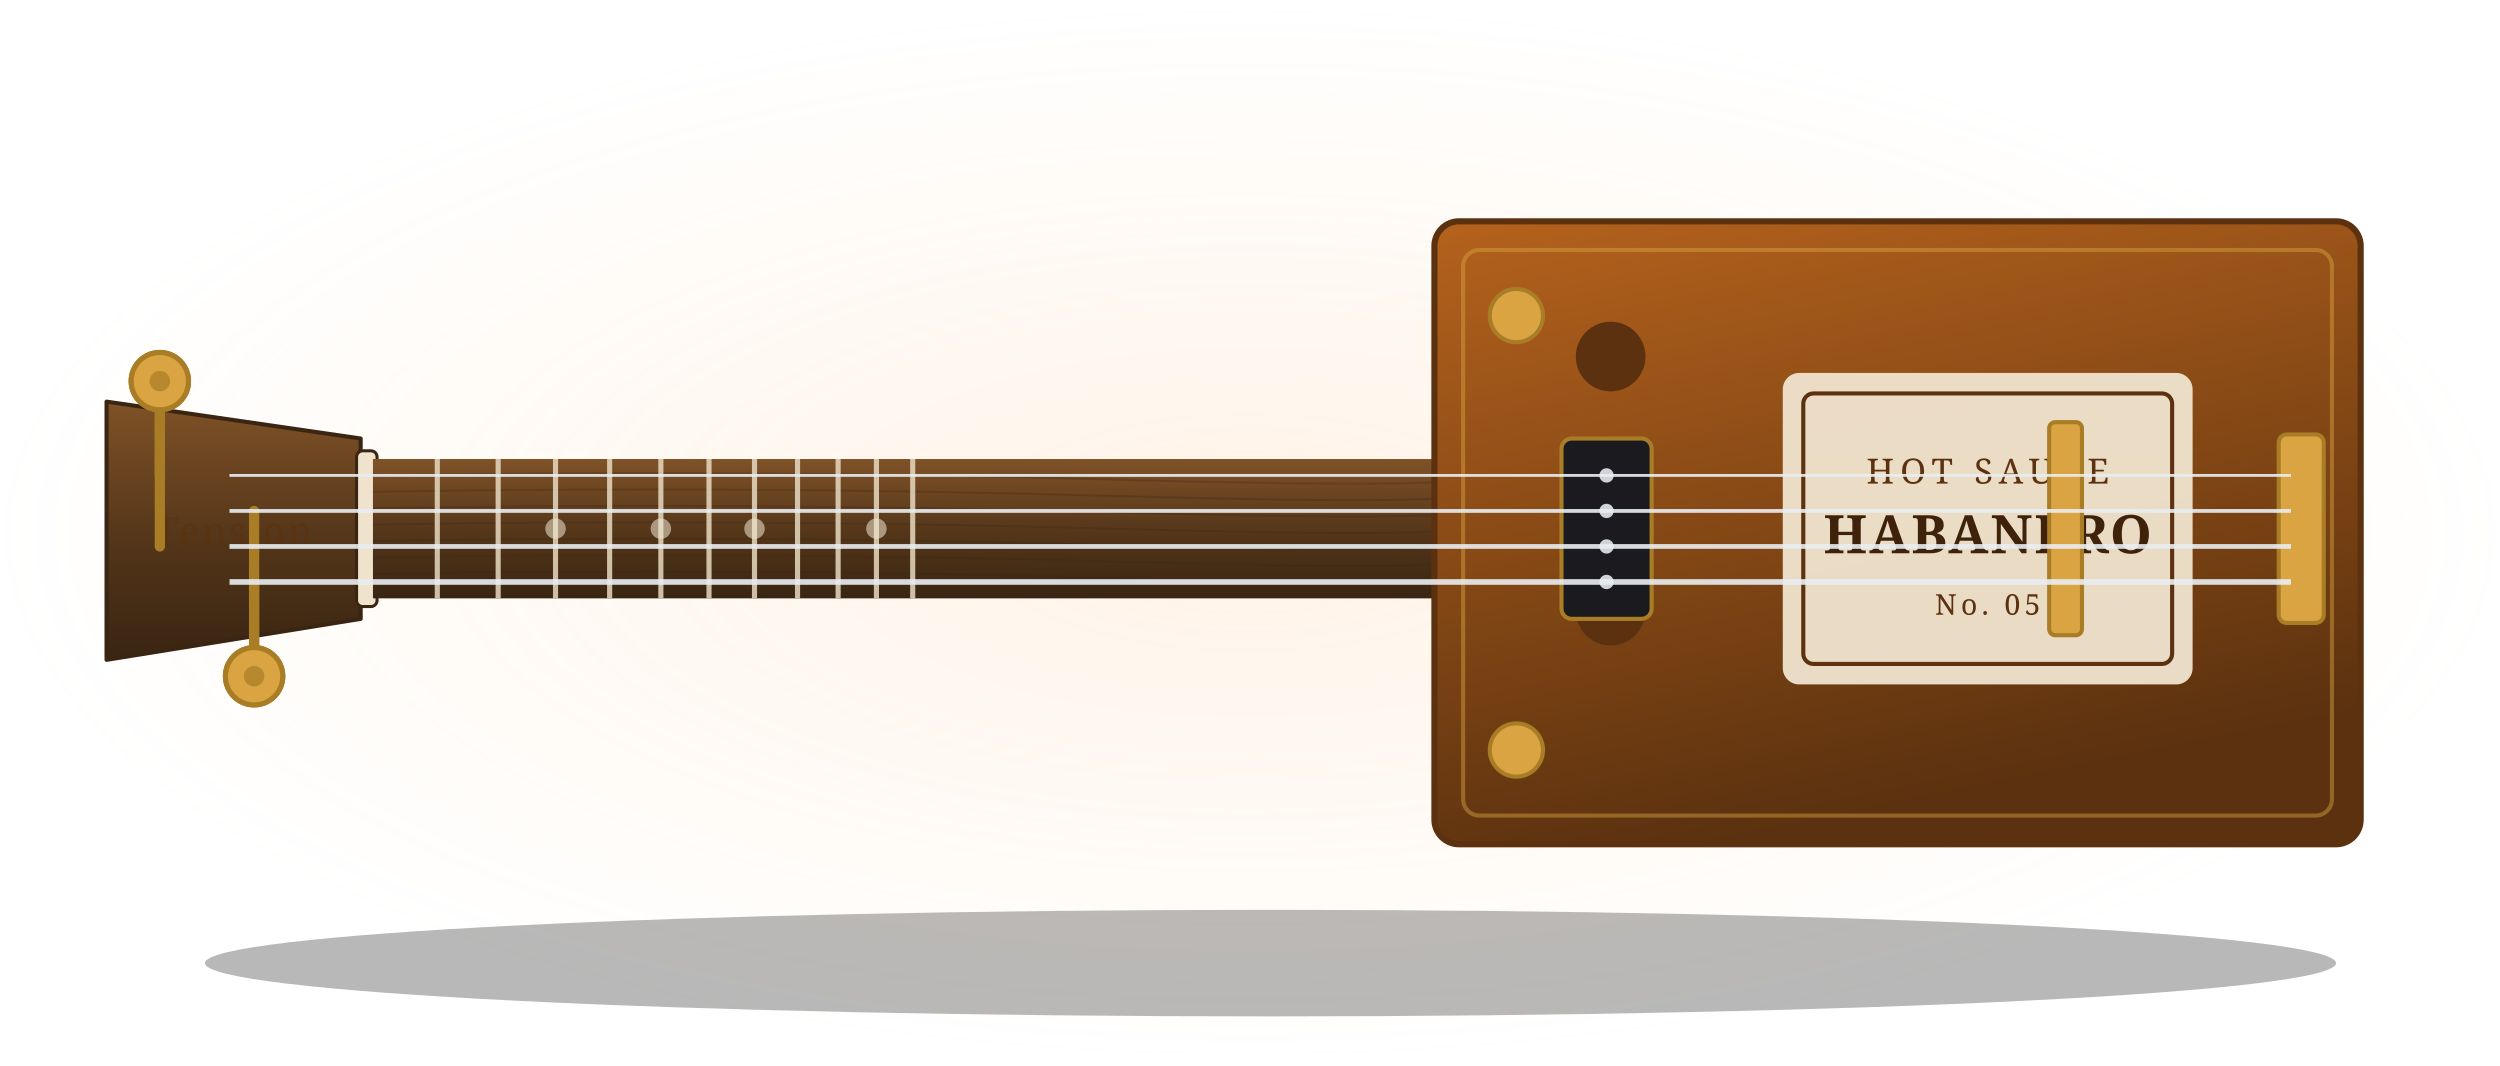
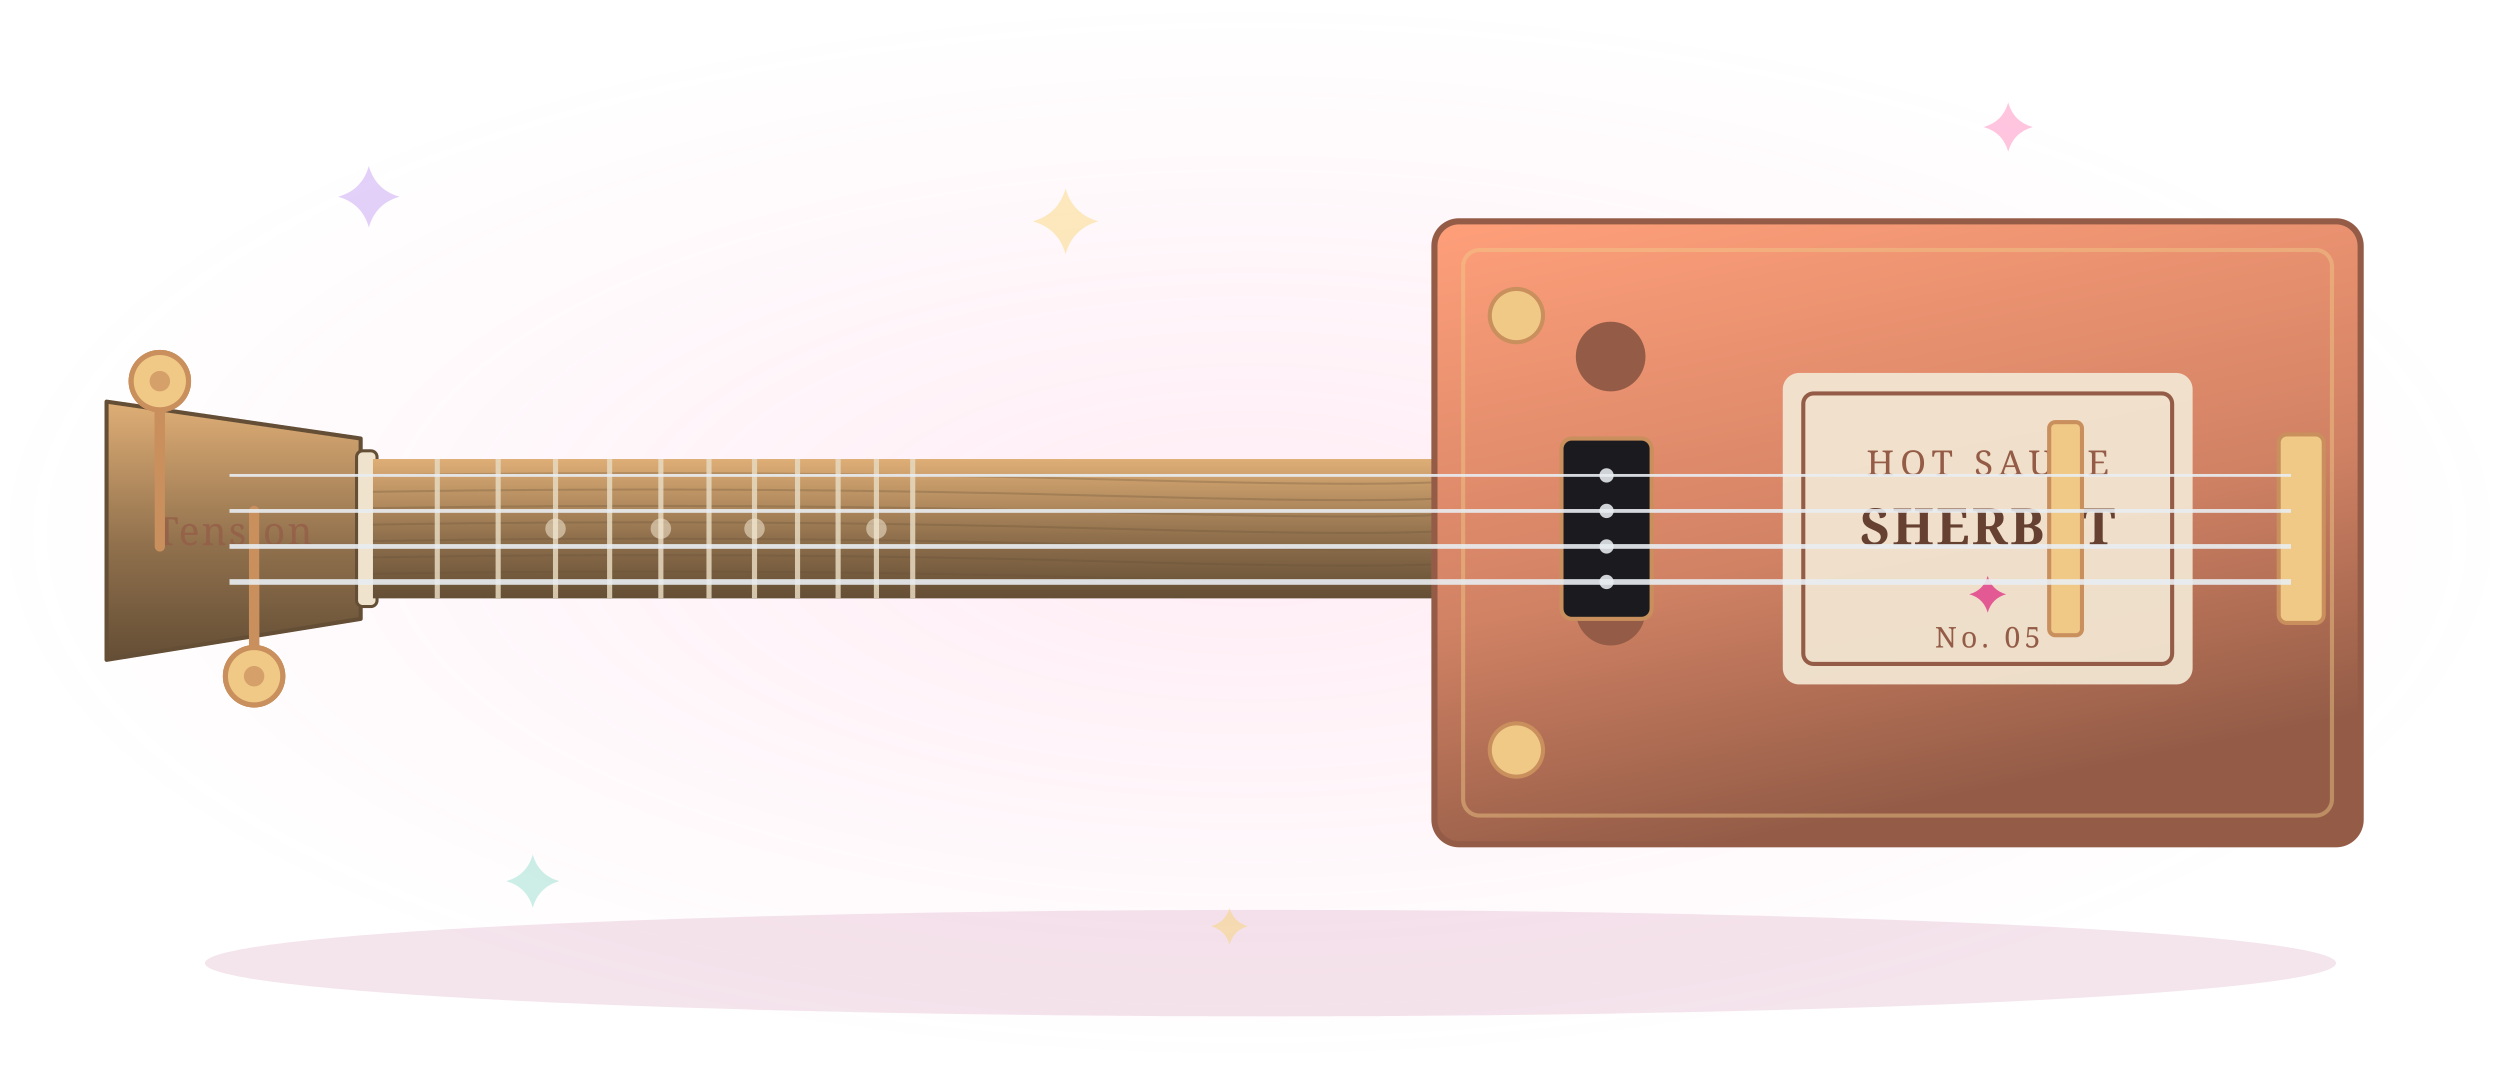
- <svg xmlns="http://www.w3.org/2000/svg" viewBox="0 0 1220 520" role="img" aria-label="Illustration of a 4-string cigar box guitar, the HABANERO build">
+ <svg xmlns="http://www.w3.org/2000/svg" viewBox="0 0 1220 520" role="img" aria-label="Illustration of a 4-string cigar box guitar, the SHERBET build">
  <defs>
    <linearGradient id="w5" x1="0" y1="0" x2="0" y2="1">
-       <stop offset="0" stop-color="#7f5227" />
-       <stop offset=".55" stop-color="#533519" />
-       <stop offset="1" stop-color="#392512" />
+       <stop offset="0" stop-color="#dfae76" />
+       <stop offset=".55" stop-color="#91714d" />
+       <stop offset="1" stop-color="#644e35" />
    </linearGradient>
    <linearGradient id="b5" x1="0" y1="0" x2=".3" y2="1">
-       <stop offset="0" stop-color="#b5621d" />
-       <stop offset=".6" stop-color="#7f4514" />
-       <stop offset="1" stop-color="#5b310f" />
+       <stop offset="0" stop-color="#ff9f7a" />
+       <stop offset=".6" stop-color="#d18264" />
+       <stop offset="1" stop-color="#945c47" />
    </linearGradient>
    <radialGradient id="g5" cx=".5" cy=".5" r=".5">
-       <stop offset="0" stop-color="#ffb46b" stop-opacity=".16" />
-       <stop offset="1" stop-color="#ffb46b" stop-opacity="0" />
+       <stop offset="0" stop-color="#ff6fae" stop-opacity=".13" />
+       <stop offset="1" stop-color="#ff6fae" stop-opacity="0" />
    </radialGradient>
  </defs>
-   <ellipse cx="620" cy="470" rx="520" ry="26" fill="#000" opacity=".28" />
+   <ellipse cx="620" cy="470" rx="520" ry="26" fill="#c9799f" opacity=".2" />
  <rect width="1220" height="520" fill="url(#g5)" />
-   <path d="M52 196 L176 214 L176 302 L52 322 Z" fill="url(#w5)" stroke="#392512" stroke-width="2" stroke-linejoin="round" />
-   <text x="114" y="266" font-family="Georgia, serif" font-size="19" fill="#5b310f" text-anchor="middle" opacity=".75" letter-spacing="1">Tension</text>
+   <path d="M180 81 Q183.3 92.7, 195 96 Q183.3 99.3, 180 111 Q176.7 99.3, 165 96 Q176.7 92.7, 180 81 Z" fill="#b98cf0" opacity="0.4" />
+   <path d="M520 92 Q523.52 104.48, 536 108 Q523.52 111.52, 520 124 Q516.48 111.52, 504 108 Q516.48 104.48, 520 92 Z" fill="#f7cf5c" opacity="0.4" />
+   <path d="M980 50 Q982.64 59.36, 992 62 Q982.64 64.64, 980 74 Q977.36 64.64, 968 62 Q977.36 59.36, 980 50 Z" fill="#ff6fae" opacity="0.4" />
+   <path d="M260 417 Q262.86 427.14, 273 430 Q262.86 432.86, 260 443 Q257.14 432.86, 247 430 Q257.14 427.14, 260 417 Z" fill="#7fd8c4" opacity="0.4" />
+   <path d="M600 443 Q601.98 450.02, 609 452 Q601.98 453.98, 600 461 Q598.02 453.98, 591 452 Q598.02 450.02, 600 443 Z" fill="#f7cf5c" opacity="0.4" />
+   <path d="M1120 378 Q1122.2 385.8, 1130 388 Q1122.2 390.2, 1120 398 Q1117.8 390.2, 1110 388 Q1117.8 385.8, 1120 378 Z" fill="#b98cf0" opacity="0.4" />
+   <path d="M52 196 L176 214 L176 302 L52 322 Z" fill="url(#w5)" stroke="#644e35" stroke-width="2" stroke-linejoin="round" />
+   <text x="114" y="266" font-family="Georgia, serif" font-size="19" fill="#945c47" text-anchor="middle" opacity=".75" letter-spacing="1">Tension</text>
  <g>
-     <line x1="78" y1="186" x2="78" y2="232" stroke="#a97c26" stroke-width="5" stroke-linecap="round" />
-     <circle cx="78" cy="186" r="14" fill="#d9a441" stroke="#a97c26" stroke-width="2.5" />
-     <circle cx="78" cy="186" r="5" fill="#a97c26" opacity=".7" />
+     <line x1="78" y1="186" x2="78" y2="232" stroke="#c98f5c" stroke-width="5" stroke-linecap="round" />
+     <circle cx="78" cy="186" r="14" fill="#f0c987" stroke="#c98f5c" stroke-width="2.5" />
+     <circle cx="78" cy="186" r="5" fill="#c98f5c" opacity=".7" />
  </g>
  <g>
-     <line x1="124" y1="330" x2="124" y2="249.333" stroke="#a97c26" stroke-width="5" stroke-linecap="round" />
-     <circle cx="124" cy="330" r="14" fill="#d9a441" stroke="#a97c26" stroke-width="2.5" />
-     <circle cx="124" cy="330" r="5" fill="#a97c26" opacity=".7" />
+     <line x1="124" y1="330" x2="124" y2="249.333" stroke="#c98f5c" stroke-width="5" stroke-linecap="round" />
+     <circle cx="124" cy="330" r="14" fill="#f0c987" stroke="#c98f5c" stroke-width="2.5" />
+     <circle cx="124" cy="330" r="5" fill="#c98f5c" opacity=".7" />
  </g>
  <g>
-     <line x1="78" y1="186" x2="78" y2="266.667" stroke="#a97c26" stroke-width="5" stroke-linecap="round" />
-     <circle cx="78" cy="186" r="14" fill="#d9a441" stroke="#a97c26" stroke-width="2.5" />
-     <circle cx="78" cy="186" r="5" fill="#a97c26" opacity=".7" />
+     <line x1="78" y1="186" x2="78" y2="266.667" stroke="#c98f5c" stroke-width="5" stroke-linecap="round" />
+     <circle cx="78" cy="186" r="14" fill="#f0c987" stroke="#c98f5c" stroke-width="2.5" />
+     <circle cx="78" cy="186" r="5" fill="#c98f5c" opacity=".7" />
  </g>
  <g>
-     <line x1="124" y1="330" x2="124" y2="284" stroke="#a97c26" stroke-width="5" stroke-linecap="round" />
-     <circle cx="124" cy="330" r="14" fill="#d9a441" stroke="#a97c26" stroke-width="2.5" />
-     <circle cx="124" cy="330" r="5" fill="#a97c26" opacity=".7" />
+     <line x1="124" y1="330" x2="124" y2="284" stroke="#c98f5c" stroke-width="5" stroke-linecap="round" />
+     <circle cx="124" cy="330" r="14" fill="#f0c987" stroke="#c98f5c" stroke-width="2.5" />
+     <circle cx="124" cy="330" r="5" fill="#c98f5c" opacity=".7" />
  </g>
-   <rect x="174" y="220" width="10" height="76" rx="3" fill="#efe3cd" stroke="#392512" stroke-width="1.5" />
+   <rect x="174" y="220" width="10" height="76" rx="3" fill="#efe3cd" stroke="#644e35" stroke-width="1.5" />
  <rect x="182" y="224" width="558" height="68" fill="url(#w5)" />
-   <path d="M182 232 Q 362 229, 542 234 T 720 232" stroke="#392512" stroke-width="1" fill="none" opacity=".28" />
-   <path d="M182 240 Q 362 237, 542 242 T 720 240" stroke="#392512" stroke-width="1" fill="none" opacity=".28" />
-   <path d="M182 248 Q 362 245, 542 250 T 720 248" stroke="#392512" stroke-width="1" fill="none" opacity=".28" />
-   <path d="M182 256 Q 362 253, 542 258 T 720 256" stroke="#392512" stroke-width="1" fill="none" opacity=".28" />
-   <path d="M182 264 Q 362 261, 542 266 T 720 264" stroke="#392512" stroke-width="1" fill="none" opacity=".28" />
-   <path d="M182 272 Q 362 269, 542 274 T 720 272" stroke="#392512" stroke-width="1" fill="none" opacity=".28" />
-   <path d="M182 280 Q 362 277, 542 282 T 720 280" stroke="#392512" stroke-width="1" fill="none" opacity=".28" />
+   <path d="M182 232 Q 362 229, 542 234 T 720 232" stroke="#644e35" stroke-width="1" fill="none" opacity=".28" />
+   <path d="M182 240 Q 362 237, 542 242 T 720 240" stroke="#644e35" stroke-width="1" fill="none" opacity=".28" />
+   <path d="M182 248 Q 362 245, 542 250 T 720 248" stroke="#644e35" stroke-width="1" fill="none" opacity=".28" />
+   <path d="M182 256 Q 362 253, 542 258 T 720 256" stroke="#644e35" stroke-width="1" fill="none" opacity=".28" />
+   <path d="M182 264 Q 362 261, 542 266 T 720 264" stroke="#644e35" stroke-width="1" fill="none" opacity=".28" />
+   <path d="M182 272 Q 362 269, 542 274 T 720 272" stroke="#644e35" stroke-width="1" fill="none" opacity=".28" />
+   <path d="M182 280 Q 362 277, 542 282 T 720 280" stroke="#644e35" stroke-width="1" fill="none" opacity=".28" />
  <line x1="213.4" y1="224" x2="213.4" y2="292" stroke="#e6d9c0" stroke-width="2.5" opacity=".85" />
  <line x1="243.1" y1="224" x2="243.1" y2="292" stroke="#e6d9c0" stroke-width="2.5" opacity=".85" />
  <line x1="271.1" y1="224" x2="271.1" y2="292" stroke="#e6d9c0" stroke-width="2.5" opacity=".85" />
  <line x1="297.5" y1="224" x2="297.5" y2="292" stroke="#e6d9c0" stroke-width="2.5" opacity=".85" />
  <line x1="322.5" y1="224" x2="322.5" y2="292" stroke="#e6d9c0" stroke-width="2.5" opacity=".85" />
  <line x1="346.0" y1="224" x2="346.0" y2="292" stroke="#e6d9c0" stroke-width="2.5" opacity=".85" />
  <line x1="368.2" y1="224" x2="368.2" y2="292" stroke="#e6d9c0" stroke-width="2.5" opacity=".85" />
  <line x1="389.2" y1="224" x2="389.2" y2="292" stroke="#e6d9c0" stroke-width="2.5" opacity=".85" />
  <line x1="409.0" y1="224" x2="409.0" y2="292" stroke="#e6d9c0" stroke-width="2.5" opacity=".85" />
  <line x1="427.7" y1="224" x2="427.7" y2="292" stroke="#e6d9c0" stroke-width="2.5" opacity=".85" />
  <line x1="445.4" y1="224" x2="445.4" y2="292" stroke="#e6d9c0" stroke-width="2.5" opacity=".85" />
  <circle cx="271.1" cy="258" r="5" fill="#f3e7d2" opacity=".55" />
  <circle cx="322.5" cy="258" r="5" fill="#f3e7d2" opacity=".55" />
  <circle cx="368.2" cy="258" r="5" fill="#f3e7d2" opacity=".55" />
  <circle cx="427.7" cy="258" r="5" fill="#f3e7d2" opacity=".55" />
-   <rect x="700" y="108" width="452" height="304" rx="12" fill="url(#b5)" stroke="#5b310f" stroke-width="3" />
-   <rect x="714" y="122" width="424" height="276" rx="8" fill="none" stroke="#d9a441" stroke-width="2" opacity=".45" />
+   <rect x="700" y="108" width="452" height="304" rx="12" fill="url(#b5)" stroke="#945c47" stroke-width="3" />
+   <rect x="714" y="122" width="424" height="276" rx="8" fill="none" stroke="#f0c987" stroke-width="2" opacity=".45" />
  <rect x="870" y="182" width="200" height="152" rx="8" fill="#f2e6d2" opacity=".93" />
-   <rect x="880" y="192" width="180" height="132" rx="5" fill="none" stroke="#5b310f" stroke-width="2" />
-   <text x="970" y="236" font-family="Georgia, serif" font-size="17" fill="#5b310f" text-anchor="middle" letter-spacing="3">HOT SAUCE</text>
-   <text x="970" y="270" font-family="Georgia, serif" font-weight="bold" font-size="26" fill="#3f220a" text-anchor="middle" letter-spacing="1">HABANERO</text>
-   <text x="970" y="300" font-family="Georgia, serif" font-size="14" fill="#5b310f" text-anchor="middle" letter-spacing="2">No. 05</text>
-   <circle cx="786" cy="174" r="17" fill="#5b310f" />
-   <circle cx="786" cy="298" r="17" fill="#5b310f" />
-   <rect x="762" y="214" width="44" height="88" rx="5" fill="#1b1b1f" stroke="#a97c26" stroke-width="2" />
+   <rect x="880" y="192" width="180" height="132" rx="5" fill="none" stroke="#945c47" stroke-width="2" />
+   <text x="970" y="232" font-family="Georgia, serif" font-size="17" fill="#945c47" text-anchor="middle" letter-spacing="3">HOT SAUCE</text>
+   <text x="970" y="266" font-family="Georgia, serif" font-weight="bold" font-size="25" fill="#664031" text-anchor="middle" letter-spacing="1">SHERBET</text>
+   <path d="M970 281 Q971.98 288.02, 979 290 Q971.98 291.98, 970 299 Q968.02 291.98, 961 290 Q968.02 288.02, 970 281 Z" fill="#e0428a" opacity="0.85" />
+   <text x="970" y="316" font-family="Georgia, serif" font-size="14" fill="#945c47" text-anchor="middle" letter-spacing="2">No. 05</text>
+   <circle cx="786" cy="174" r="17" fill="#945c47" />
+   <circle cx="786" cy="298" r="17" fill="#945c47" />
+   <rect x="762" y="214" width="44" height="88" rx="5" fill="#1b1b1f" stroke="#c98f5c" stroke-width="2" />
  <circle cx="784" cy="232" r="3.5" fill="#cfd2d6" />
  <circle cx="784" cy="249.333" r="3.5" fill="#cfd2d6" />
  <circle cx="784" cy="266.667" r="3.5" fill="#cfd2d6" />
  <circle cx="784" cy="284" r="3.5" fill="#cfd2d6" />
-   <rect x="1000" y="206" width="16" height="104" rx="3" fill="#d9a441" stroke="#a97c26" stroke-width="2" />
-   <rect x="1112" y="212" width="22" height="92" rx="4" fill="#d9a441" stroke="#a97c26" stroke-width="2" />
-   <circle cx="740" cy="366" r="13" fill="#d9a441" stroke="#a97c26" stroke-width="2" />
-   <circle cx="740" cy="154" r="13" fill="#d9a441" stroke="#a97c26" stroke-width="2" />
+   <rect x="1000" y="206" width="16" height="104" rx="3" fill="#f0c987" stroke="#c98f5c" stroke-width="2" />
+   <rect x="1112" y="212" width="22" height="92" rx="4" fill="#f0c987" stroke="#c98f5c" stroke-width="2" />
+   <circle cx="740" cy="366" r="13" fill="#f0c987" stroke="#c98f5c" stroke-width="2" />
+   <circle cx="740" cy="154" r="13" fill="#f0c987" stroke="#c98f5c" stroke-width="2" />
  <line x1="112" y1="232" x2="1118" y2="232" stroke="#e9edf2" stroke-width="1.4" opacity=".9" />
  <line x1="112" y1="249.333" x2="1118" y2="249.333" stroke="#e9edf2" stroke-width="1.85" opacity=".9" />
  <line x1="112" y1="266.667" x2="1118" y2="266.667" stroke="#e9edf2" stroke-width="2.3" opacity=".9" />
  <line x1="112" y1="284" x2="1118" y2="284" stroke="#e9edf2" stroke-width="2.75" opacity=".9" />
</svg>
